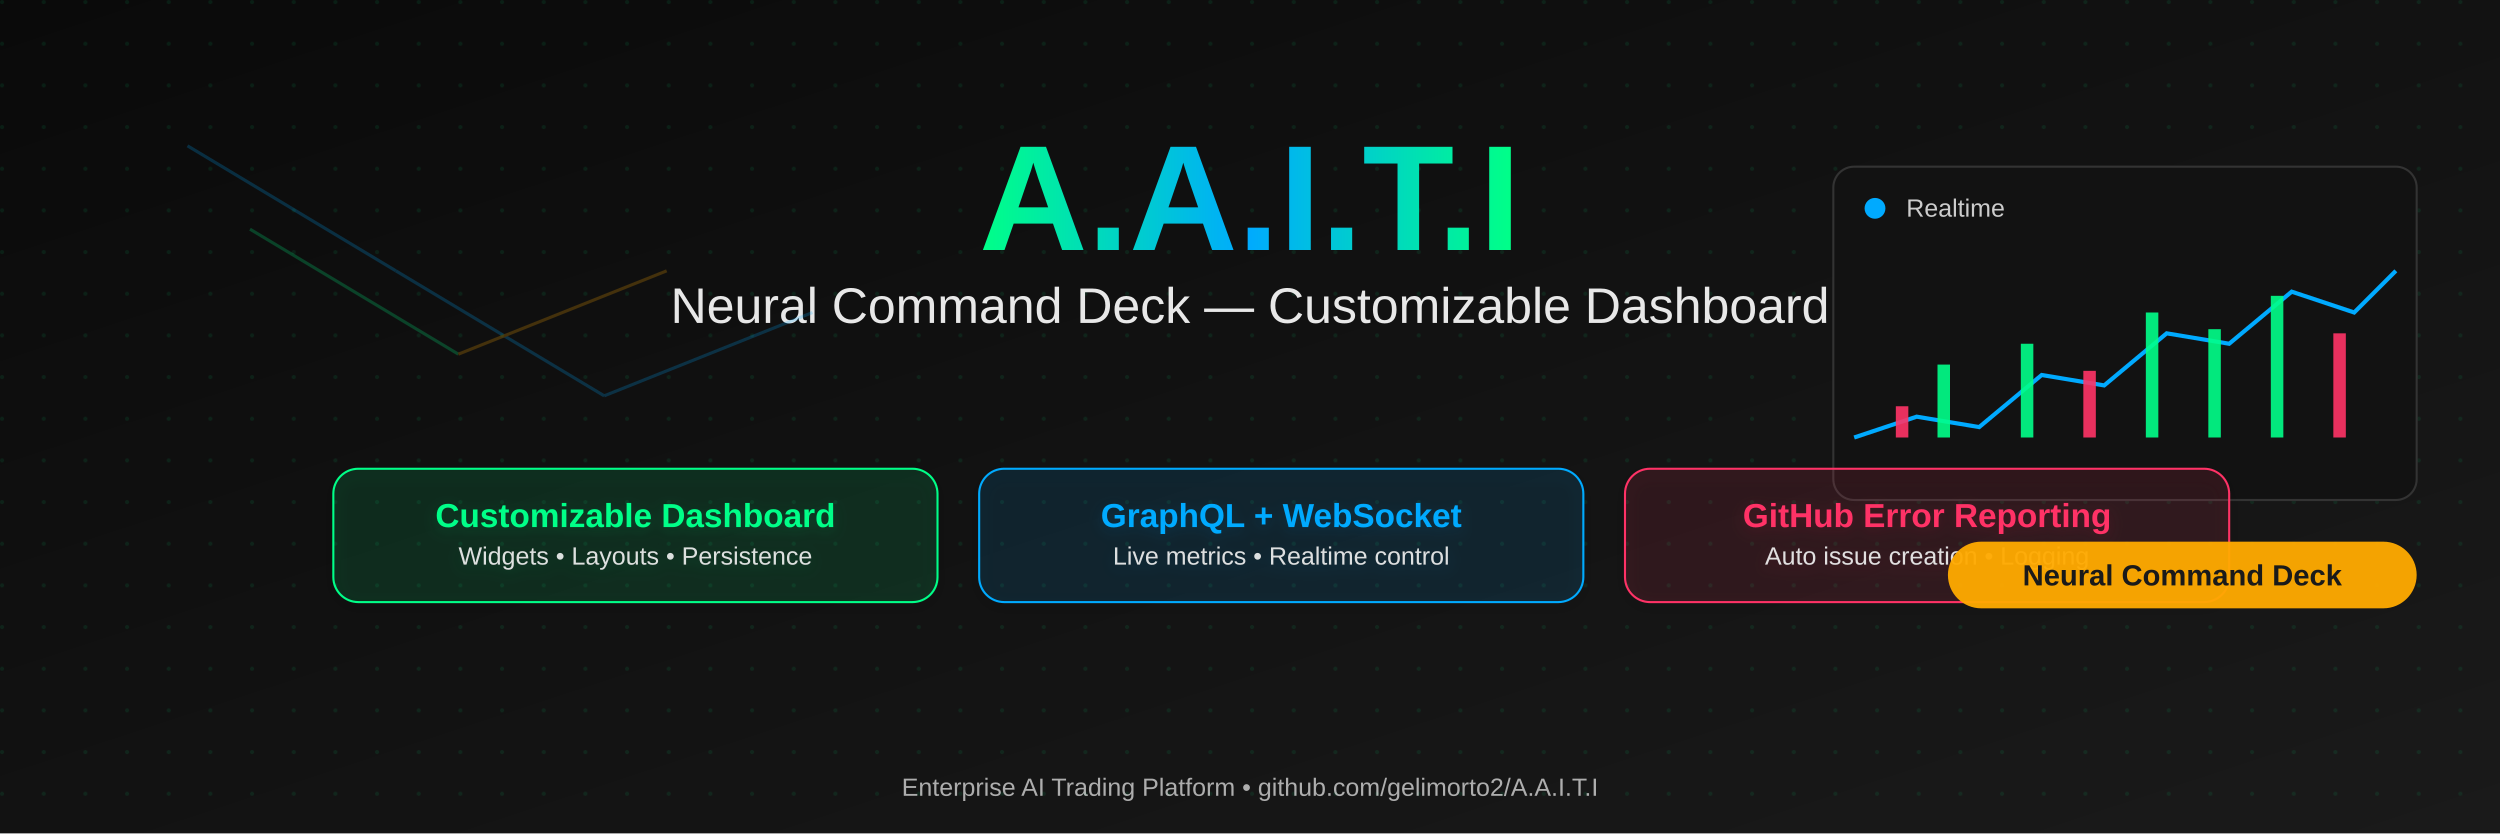
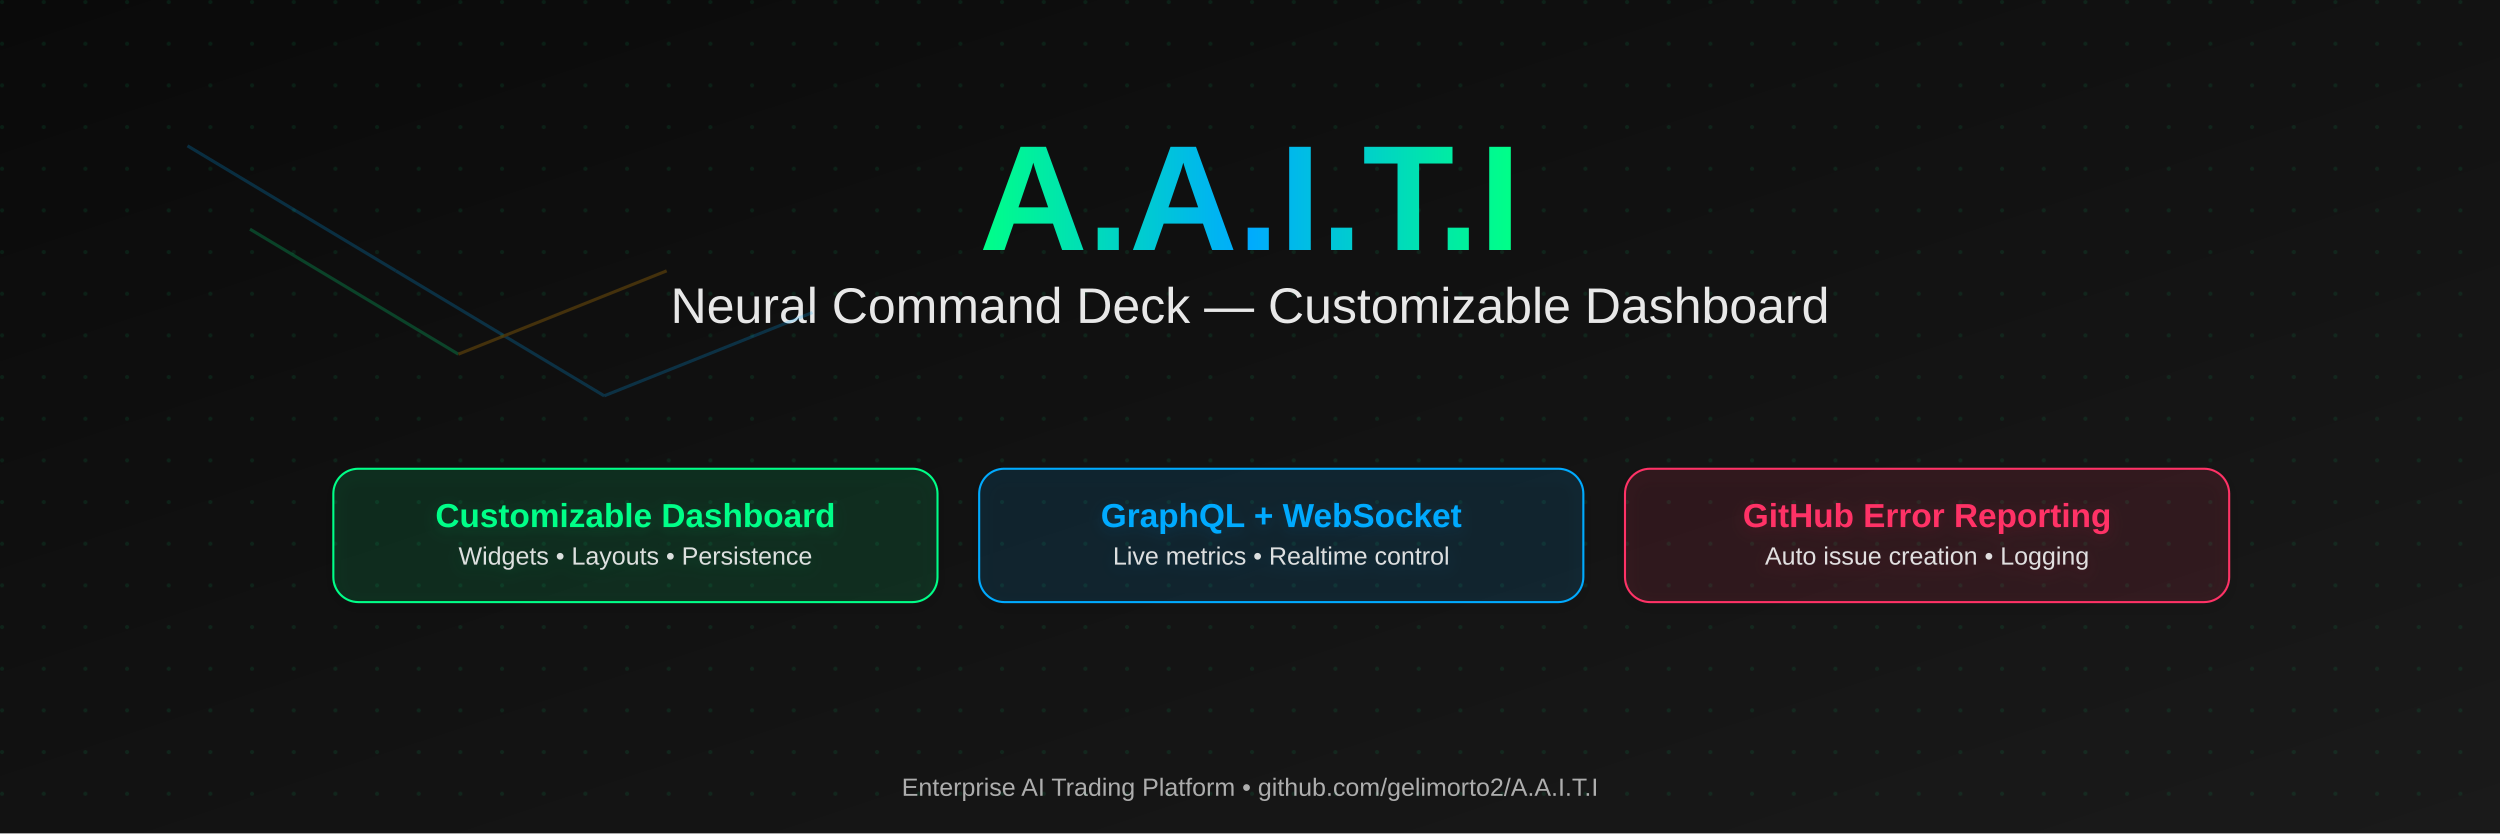
<svg xmlns="http://www.w3.org/2000/svg" width="1200" height="400" viewBox="0 0 1200 400" role="img" aria-labelledby="title desc">
  <defs>
    <linearGradient id="bgGradient" x1="0" y1="0" x2="1" y2="1">
      <stop offset="0" stop-color="#0a0a0a" />
      <stop offset="1" stop-color="#1a1a1a" />
    </linearGradient>
    <linearGradient id="titleGradient" x1="0" y1="0" x2="1" y2="0">
      <stop offset="0" stop-color="#00ff88" />
      <stop offset="0.5" stop-color="#00aaff" />
      <stop offset="1" stop-color="#00ff88" />
    </linearGradient>
    <pattern id="dotGrid" width="20" height="20" patternUnits="userSpaceOnUse">
      <rect width="20" height="20" fill="transparent" />
      <circle cx="1" cy="1" r="1" fill="#00ff88" opacity="0.08" />
    </pattern>
    <filter id="softShadow" x="-20%" y="-20%" width="140%" height="140%">
      <feDropShadow dx="0" dy="2" stdDeviation="3" flood-color="#000000" flood-opacity="0.35" />
    </filter>
  </defs>
  <rect x="0" y="0" width="1200" height="400" fill="url(#bgGradient)" />
  <rect x="0" y="0" width="1200" height="400" fill="url(#dotGrid)" />
  <g transform="translate(600, 120)">
    <text x="0" y="0" font-family="Arial, Helvetica, 'JetBrains Mono', 'Roboto Mono', monospace" font-size="72" font-weight="800" text-anchor="middle" fill="url(#titleGradient)">
      A.A.I.T.I
    </text>
  </g>
  <g transform="translate(600, 155)">
    <text x="0" y="0" font-family="Arial, Helvetica, 'JetBrains Mono', 'Roboto Mono', monospace" font-size="24" text-anchor="middle" fill="#ffffff" opacity="0.9">
      Neural Command Deck — Customizable Dashboard
    </text>
  </g>
  <g opacity="0.22" stroke="#00aaff" stroke-width="1.5">
    <line x1="90" y1="70" x2="190" y2="130" />
    <line x1="190" y1="130" x2="290" y2="190" />
    <line x1="290" y1="190" x2="390" y2="150" />
    <line x1="120" y1="110" x2="220" y2="170" stroke="#00ff88" />
    <line x1="220" y1="170" x2="320" y2="130" stroke="#ffaa00" />
  </g>
-   <g transform="translate(880, 80)">
-     <rect x="0" y="0" width="280" height="160" rx="10" fill="#121212" stroke="#333333" stroke-width="1" />
-     <polyline fill="none" stroke="#00aaff" stroke-width="2" points="10,130 40,120 70,125 100,100 130,105 160,80 190,85 220,60 250,70 270,50" />
-     <rect x="30" y="115" width="6" height="15" fill="#ff3366" opacity="0.9" />
-     <rect x="50" y="95" width="6" height="35" fill="#00ff88" opacity="0.9" />
-     <rect x="90" y="85" width="6" height="45" fill="#00ff88" opacity="0.9" />
-     <rect x="120" y="98" width="6" height="32" fill="#ff3366" opacity="0.9" />
-     <rect x="150" y="70" width="6" height="60" fill="#00ff88" opacity="0.9" />
-     <rect x="180" y="78" width="6" height="52" fill="#00ff88" opacity="0.9" />
-     <rect x="210" y="62" width="6" height="68" fill="#00ff88" opacity="0.9" />
-     <rect x="240" y="80" width="6" height="50" fill="#ff3366" opacity="0.9" />
-     <circle cx="20" cy="20" r="5" fill="#00aaff" />
-     <text x="35" y="24" font-family="Arial, Helvetica, sans-serif" font-size="12" fill="#cccccc">Realtime</text>
-   </g>
  <g transform="translate(160, 225)" fill="none">
    <g filter="url(#softShadow)">
      <rect x="0" y="0" width="290" height="64" rx="12" fill="rgba(0,255,136,0.10)" stroke="#00ff88" />
      <text x="145" y="28" text-anchor="middle" font-family="Arial, Helvetica, 'JetBrains Mono', 'Roboto Mono', monospace" font-size="16" font-weight="700" fill="#00ff88">
        Customizable Dashboard
      </text>
      <text x="145" y="46" text-anchor="middle" font-family="Arial, Helvetica, 'JetBrains Mono', 'Roboto Mono', monospace" font-size="12" fill="#ffffff" opacity="0.85">
        Widgets • Layouts • Persistence
      </text>
    </g>
    <g transform="translate(310, 0)" filter="url(#softShadow)">
      <rect x="0" y="0" width="290" height="64" rx="12" fill="rgba(0,170,255,0.10)" stroke="#00aaff" />
      <text x="145" y="28" text-anchor="middle" font-family="Arial, Helvetica, 'JetBrains Mono', 'Roboto Mono', monospace" font-size="16" font-weight="700" fill="#00aaff">
        GraphQL + WebSocket
      </text>
      <text x="145" y="46" text-anchor="middle" font-family="Arial, Helvetica, 'JetBrains Mono', 'Roboto Mono', monospace" font-size="12" fill="#ffffff" opacity="0.85">
        Live metrics • Realtime control
      </text>
    </g>
    <g transform="translate(620, 0)" filter="url(#softShadow)">
      <rect x="0" y="0" width="290" height="64" rx="12" fill="rgba(255,51,102,0.10)" stroke="#ff3366" />
      <text x="145" y="28" text-anchor="middle" font-family="Arial, Helvetica, 'JetBrains Mono', 'Roboto Mono', monospace" font-size="16" font-weight="700" fill="#ff3366">
        GitHub Error Reporting
      </text>
      <text x="145" y="46" text-anchor="middle" font-family="Arial, Helvetica, 'JetBrains Mono', 'Roboto Mono', monospace" font-size="12" fill="#ffffff" opacity="0.85">
        Auto issue creation • Logging
      </text>
    </g>
  </g>
-   <g transform="translate(935, 260)">
-     <rect x="0" y="0" width="225" height="32" rx="16" fill="#ffaa00" opacity="0.95" />
-     <text x="112.5" y="21" text-anchor="middle" font-family="Arial, Helvetica, 'JetBrains Mono', 'Roboto Mono', monospace" font-size="14" font-weight="700" fill="#1a1a1a">
-       Neural Command Deck
-     </text>
-   </g>
  <text x="600" y="382" text-anchor="middle" font-family="Arial, Helvetica, 'JetBrains Mono', 'Roboto Mono', monospace" font-size="12" fill="#ffffff" opacity="0.65">
    Enterprise AI Trading Platform • github.com/gelimorto2/A.A.I.T.I
  </text>
</svg>
